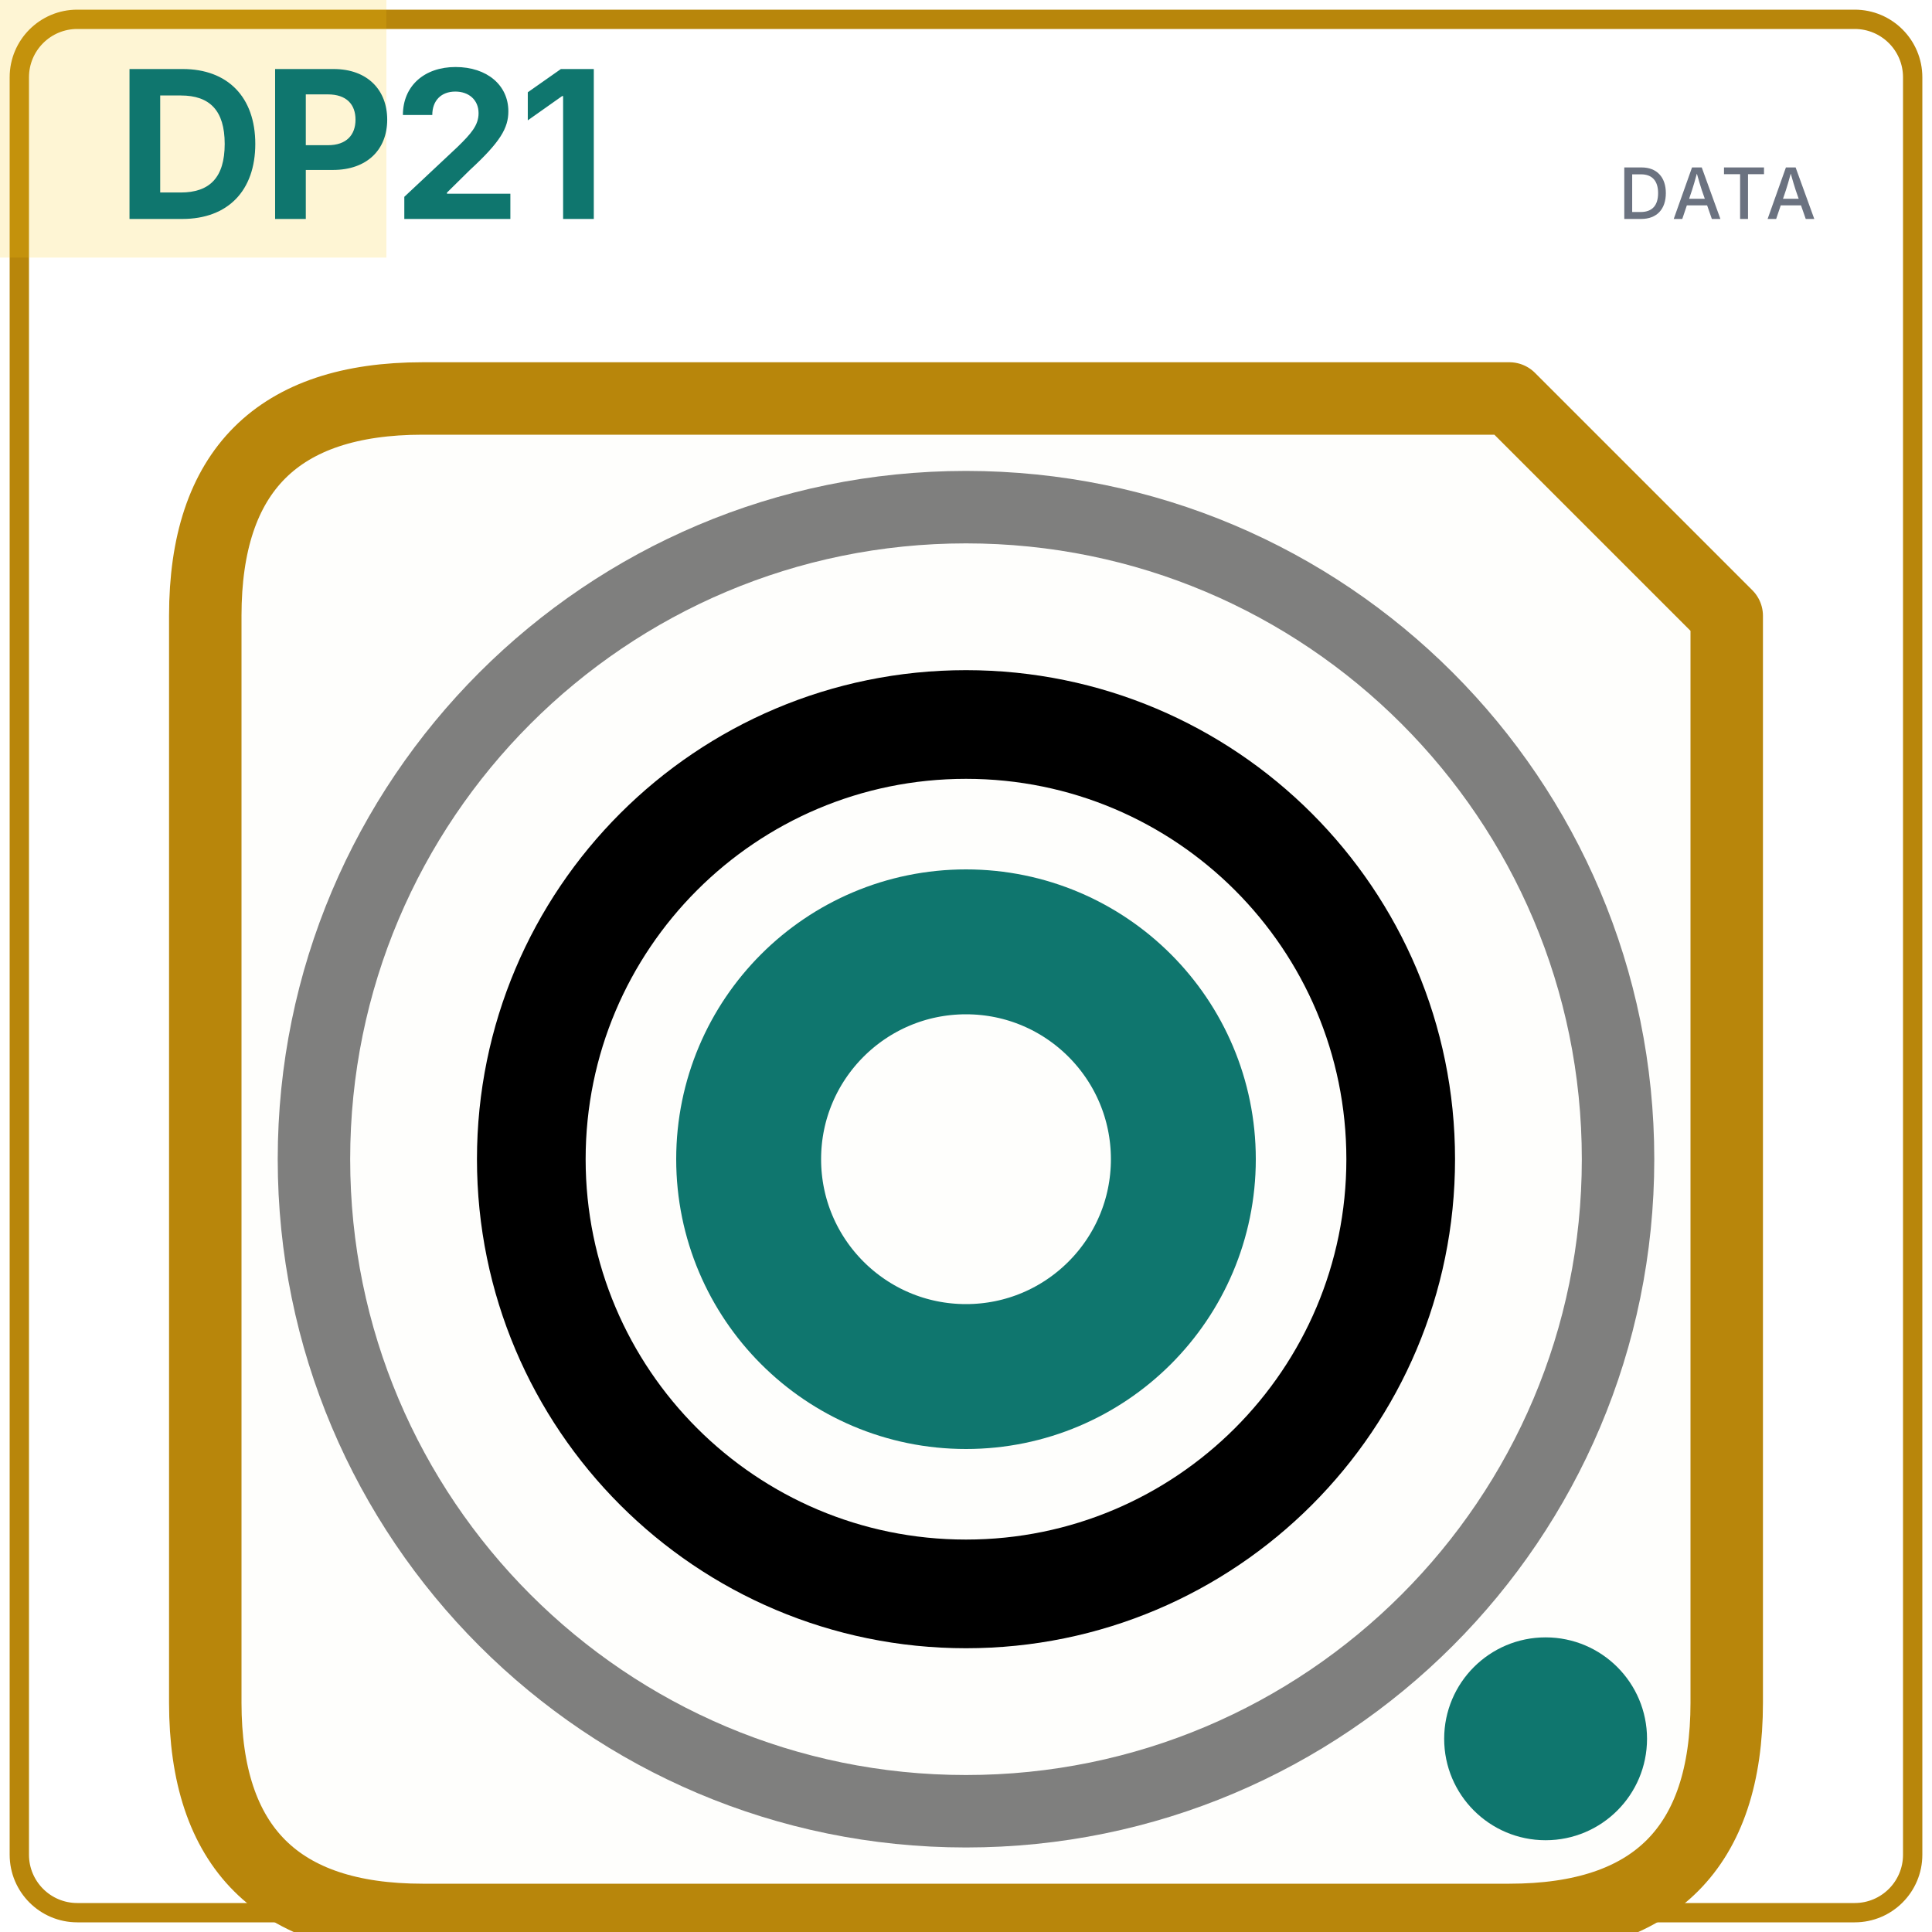
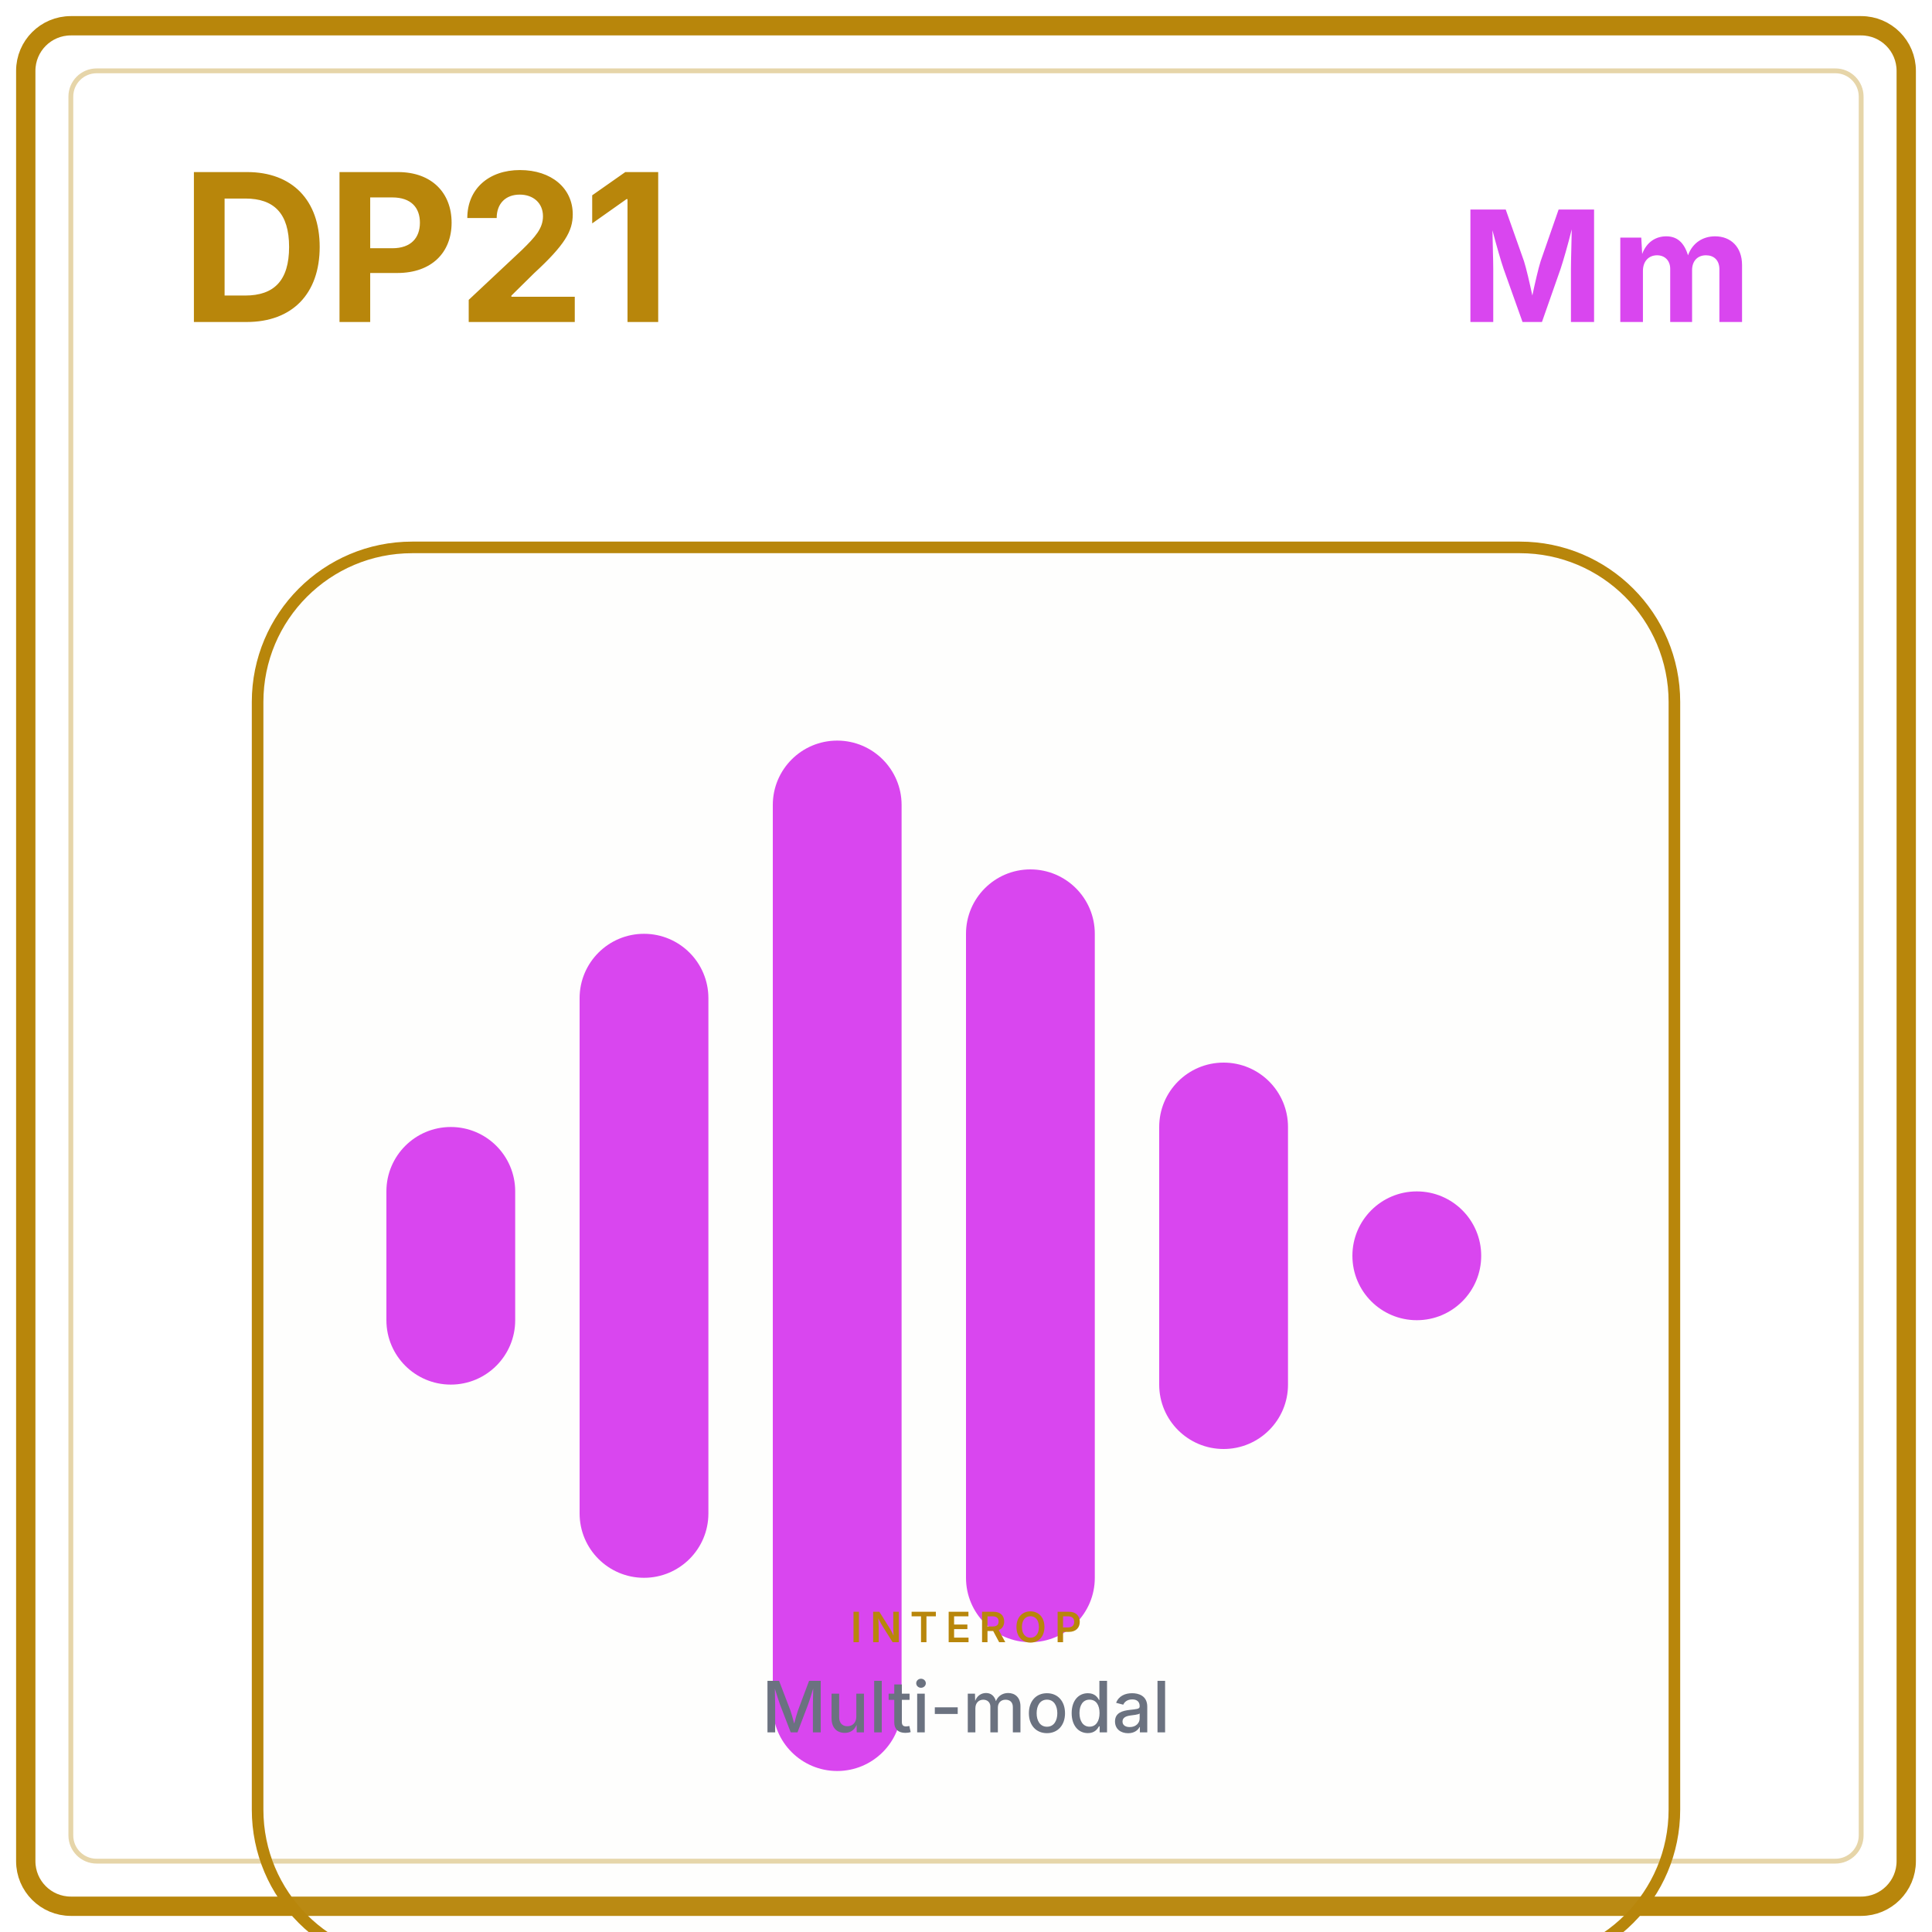
<svg xmlns="http://www.w3.org/2000/svg" viewBox="0 0 600 600" width="600" height="600" role="img" aria-labelledby="t">
  <rect width="600" height="600" fill="#ffffff" />
-   <rect x="6" y="6" width="588" height="588" rx="18" fill="none" stroke="#b8860b" stroke-width="6" />
-   <rect x="0" y="0" width="120" height="80" fill="#facc15" fill-opacity="0.18" />
-   <text x="36" y="68" font-family="Inter, &quot;SF Pro Text&quot;, &quot;Segoe UI&quot;, system-ui, sans-serif" font-size="64" font-weight="700" fill="#0f766e" letter-spacing="-1">DP21</text>
-   <text x="564" y="68" font-family="Inter, &quot;SF Pro Text&quot;, &quot;Segoe UI&quot;, system-ui, sans-serif" font-size="22" font-weight="500" fill="#6b7280" text-anchor="end" letter-spacing="1.5">DATA</text>
-   <svg x="30" y="90" width="540" height="540" viewBox="0 0 24 24" fill="none" stroke="#1f2937" stroke-width="2" stroke-linecap="round" stroke-linejoin="round">
-     <path d="M 4.5 1.5 L 19.5 1.5 L 22.5 4.5 L 22.5 19.5 Q 22.5 22.5 19.5 22.5 L 4.5 22.5 Q 1.5 22.5 1.5 19.5 L 1.5 4.5 Q 1.5 1.5 4.5 1.5 Z" fill="#f5e9c8" fill-opacity="0.06" stroke="#b8860b" stroke-width="1" />
-     <circle cx="20" cy="20" r="1.4" fill="#0f766e" stroke="none" />
-     <circle cx="12" cy="12" r="3" stroke="#0f766e" fill="none" />
-     <circle cx="12" cy="12" r="6" stroke="currentColor" fill="none" stroke-width="1.5" />
-     <circle cx="12" cy="12" r="9" stroke="currentColor" fill="none" stroke-width="1" stroke-opacity="0.5" />
+   <rect x="8" y="8" width="584" height="584" rx="14" fill="none" stroke="#b8860b" stroke-width="6" />
+   <rect x="22" y="22" width="556" height="556" rx="8" fill="none" stroke="#b8860b" stroke-width="1.5" stroke-opacity="0.35" />
+   <text x="56" y="100" font-family="Inter, &quot;SF Pro Text&quot;, &quot;Segoe UI&quot;, system-ui, sans-serif" font-size="64" font-weight="700" fill="#b8860b" letter-spacing="-1">DP21</text>
+   <text x="544" y="100" font-family="Inter, &quot;SF Pro Text&quot;, &quot;Segoe UI&quot;, system-ui, sans-serif" font-size="48" font-weight="700" fill="#d946ef" text-anchor="end" letter-spacing="2">Mm</text>
+   <svg x="60" y="150" width="480" height="480" viewBox="0 0 24 24" fill="none">
+     <rect x="1.0" y="1.0" width="22" height="22" rx="2.4" fill="#f5e9c8" fill-opacity="0.04" stroke="#b8860b" stroke-width="0.18" />
+     <rect x="3" y="10" width="2" height="4" rx="1" fill="#d946ef" stroke="none" />
+     <rect x="6" y="7" width="2" height="10" rx="1" fill="#d946ef" stroke="none" />
+     <rect x="9" y="4" width="2" height="16" rx="1" fill="#d946ef" stroke="none" />
+     <rect x="12" y="6" width="2" height="12" rx="1" fill="#d946ef" stroke="none" />
+     <rect x="15" y="9" width="2" height="6" rx="1" fill="#d946ef" stroke="none" />
+     <rect x="18" y="11" width="2" height="2" rx="1" fill="#d946ef" stroke="none" />
  </svg>
+   <text x="300" y="538" font-family="Inter, &quot;SF Pro Text&quot;, &quot;Segoe UI&quot;, system-ui, sans-serif" font-size="22" font-weight="500" fill="#6b7280" text-anchor="middle">Multi-modal</text>
+   <text x="300" y="510" font-family="Inter, &quot;SF Pro Text&quot;, &quot;Segoe UI&quot;, system-ui, sans-serif" font-size="13" font-weight="600" fill="#b8860b" text-anchor="middle" letter-spacing="2.5">INTEROP</text>
</svg>
